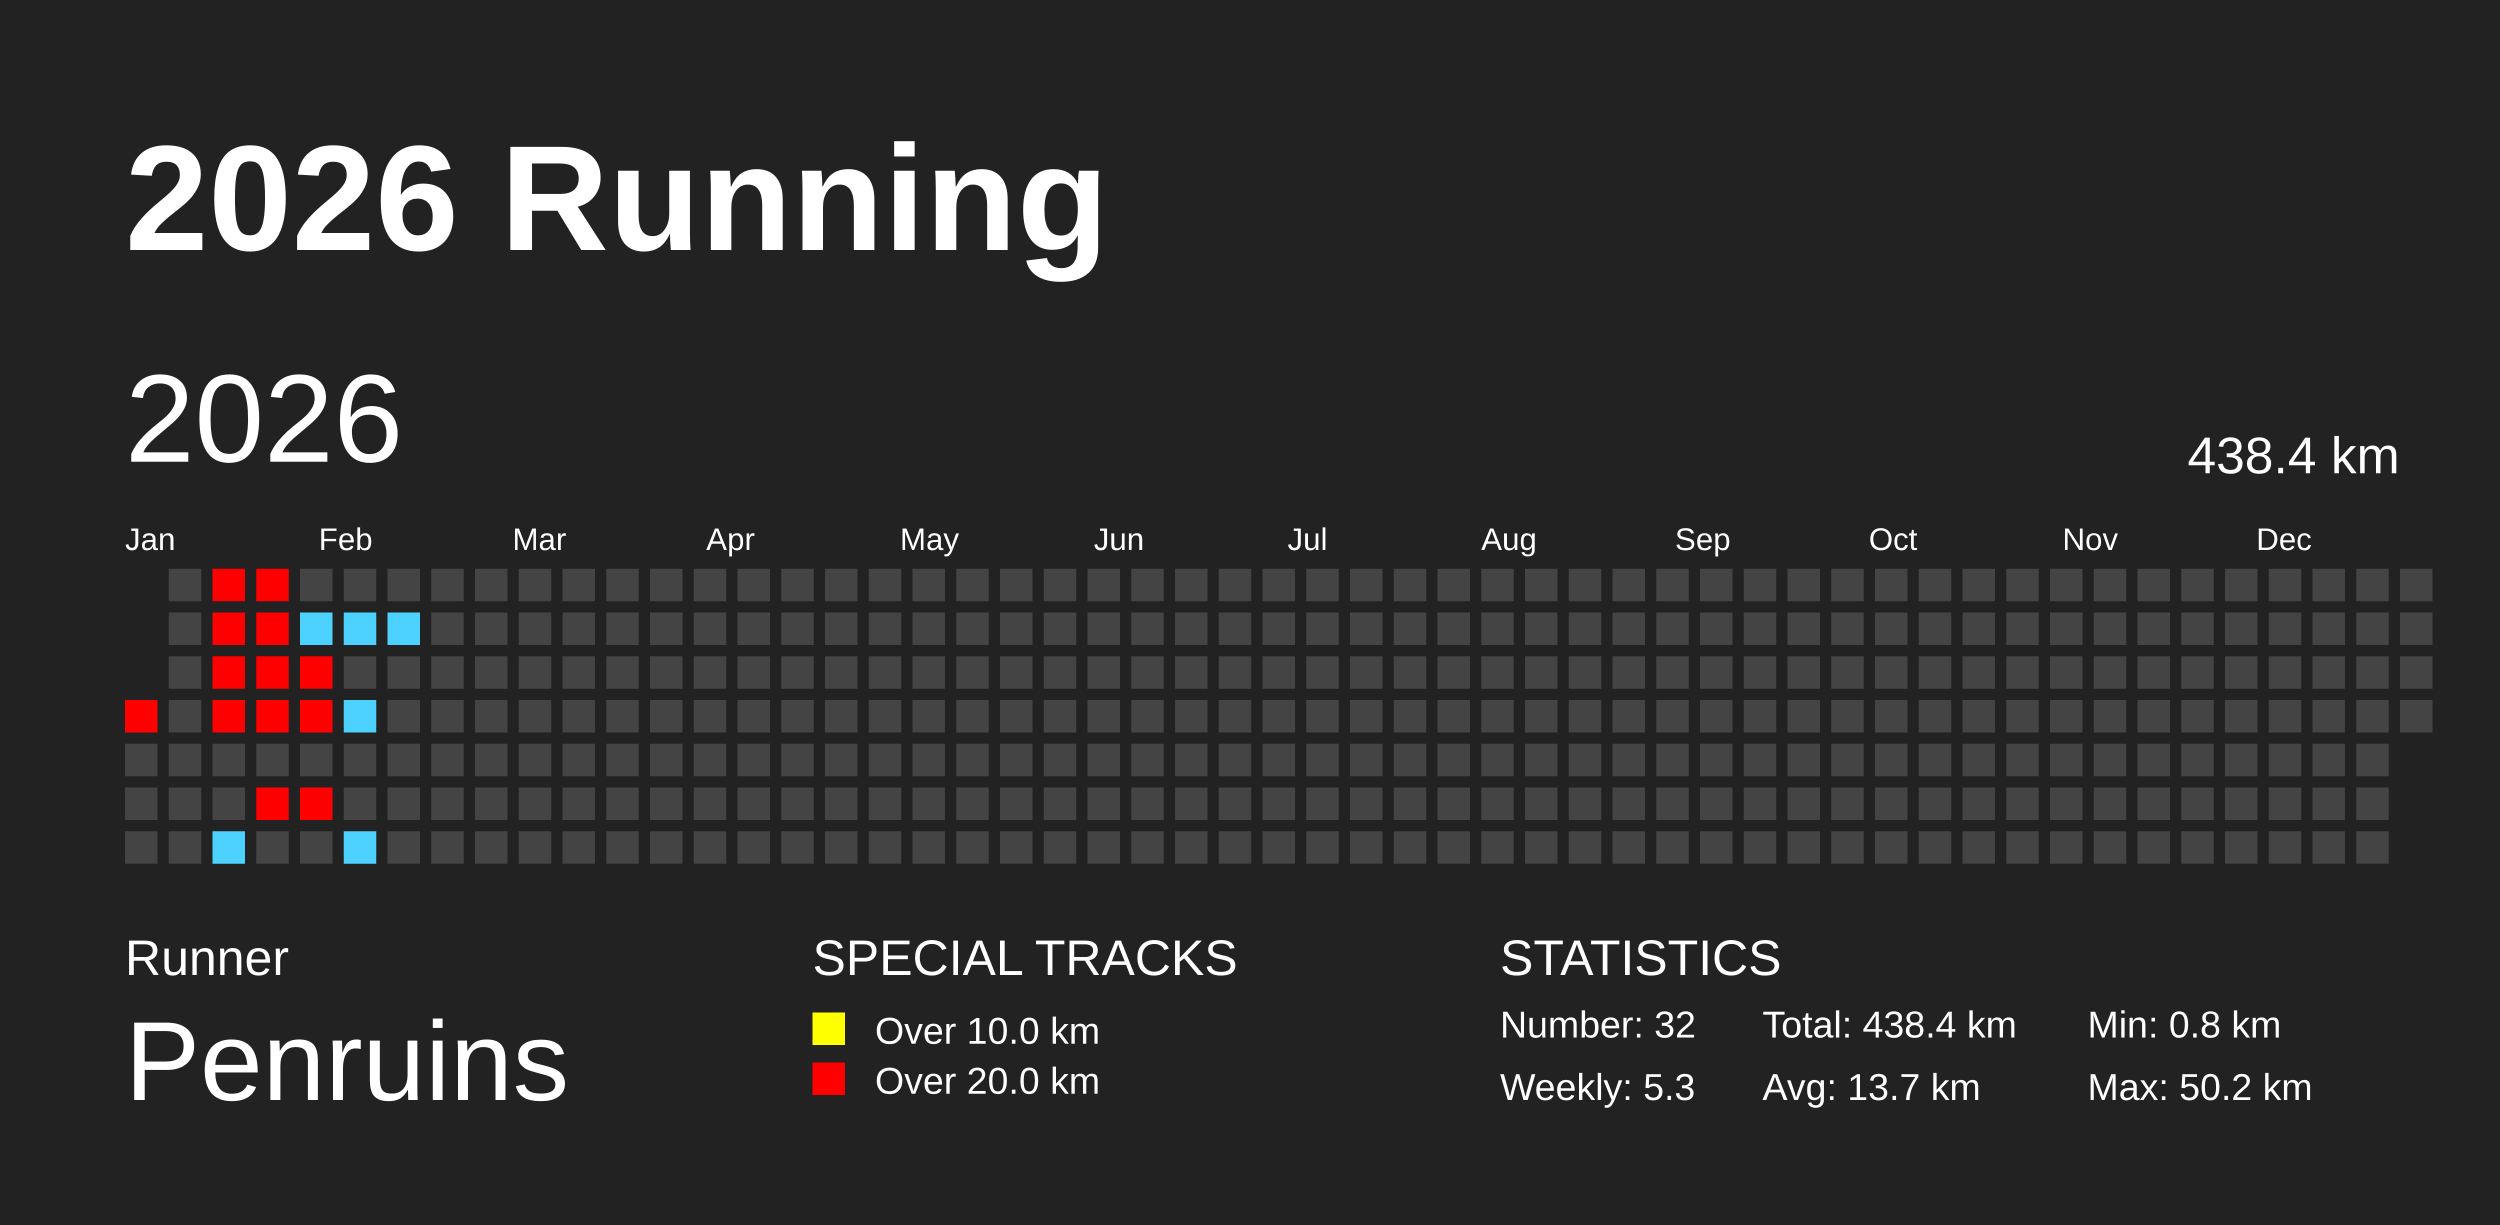
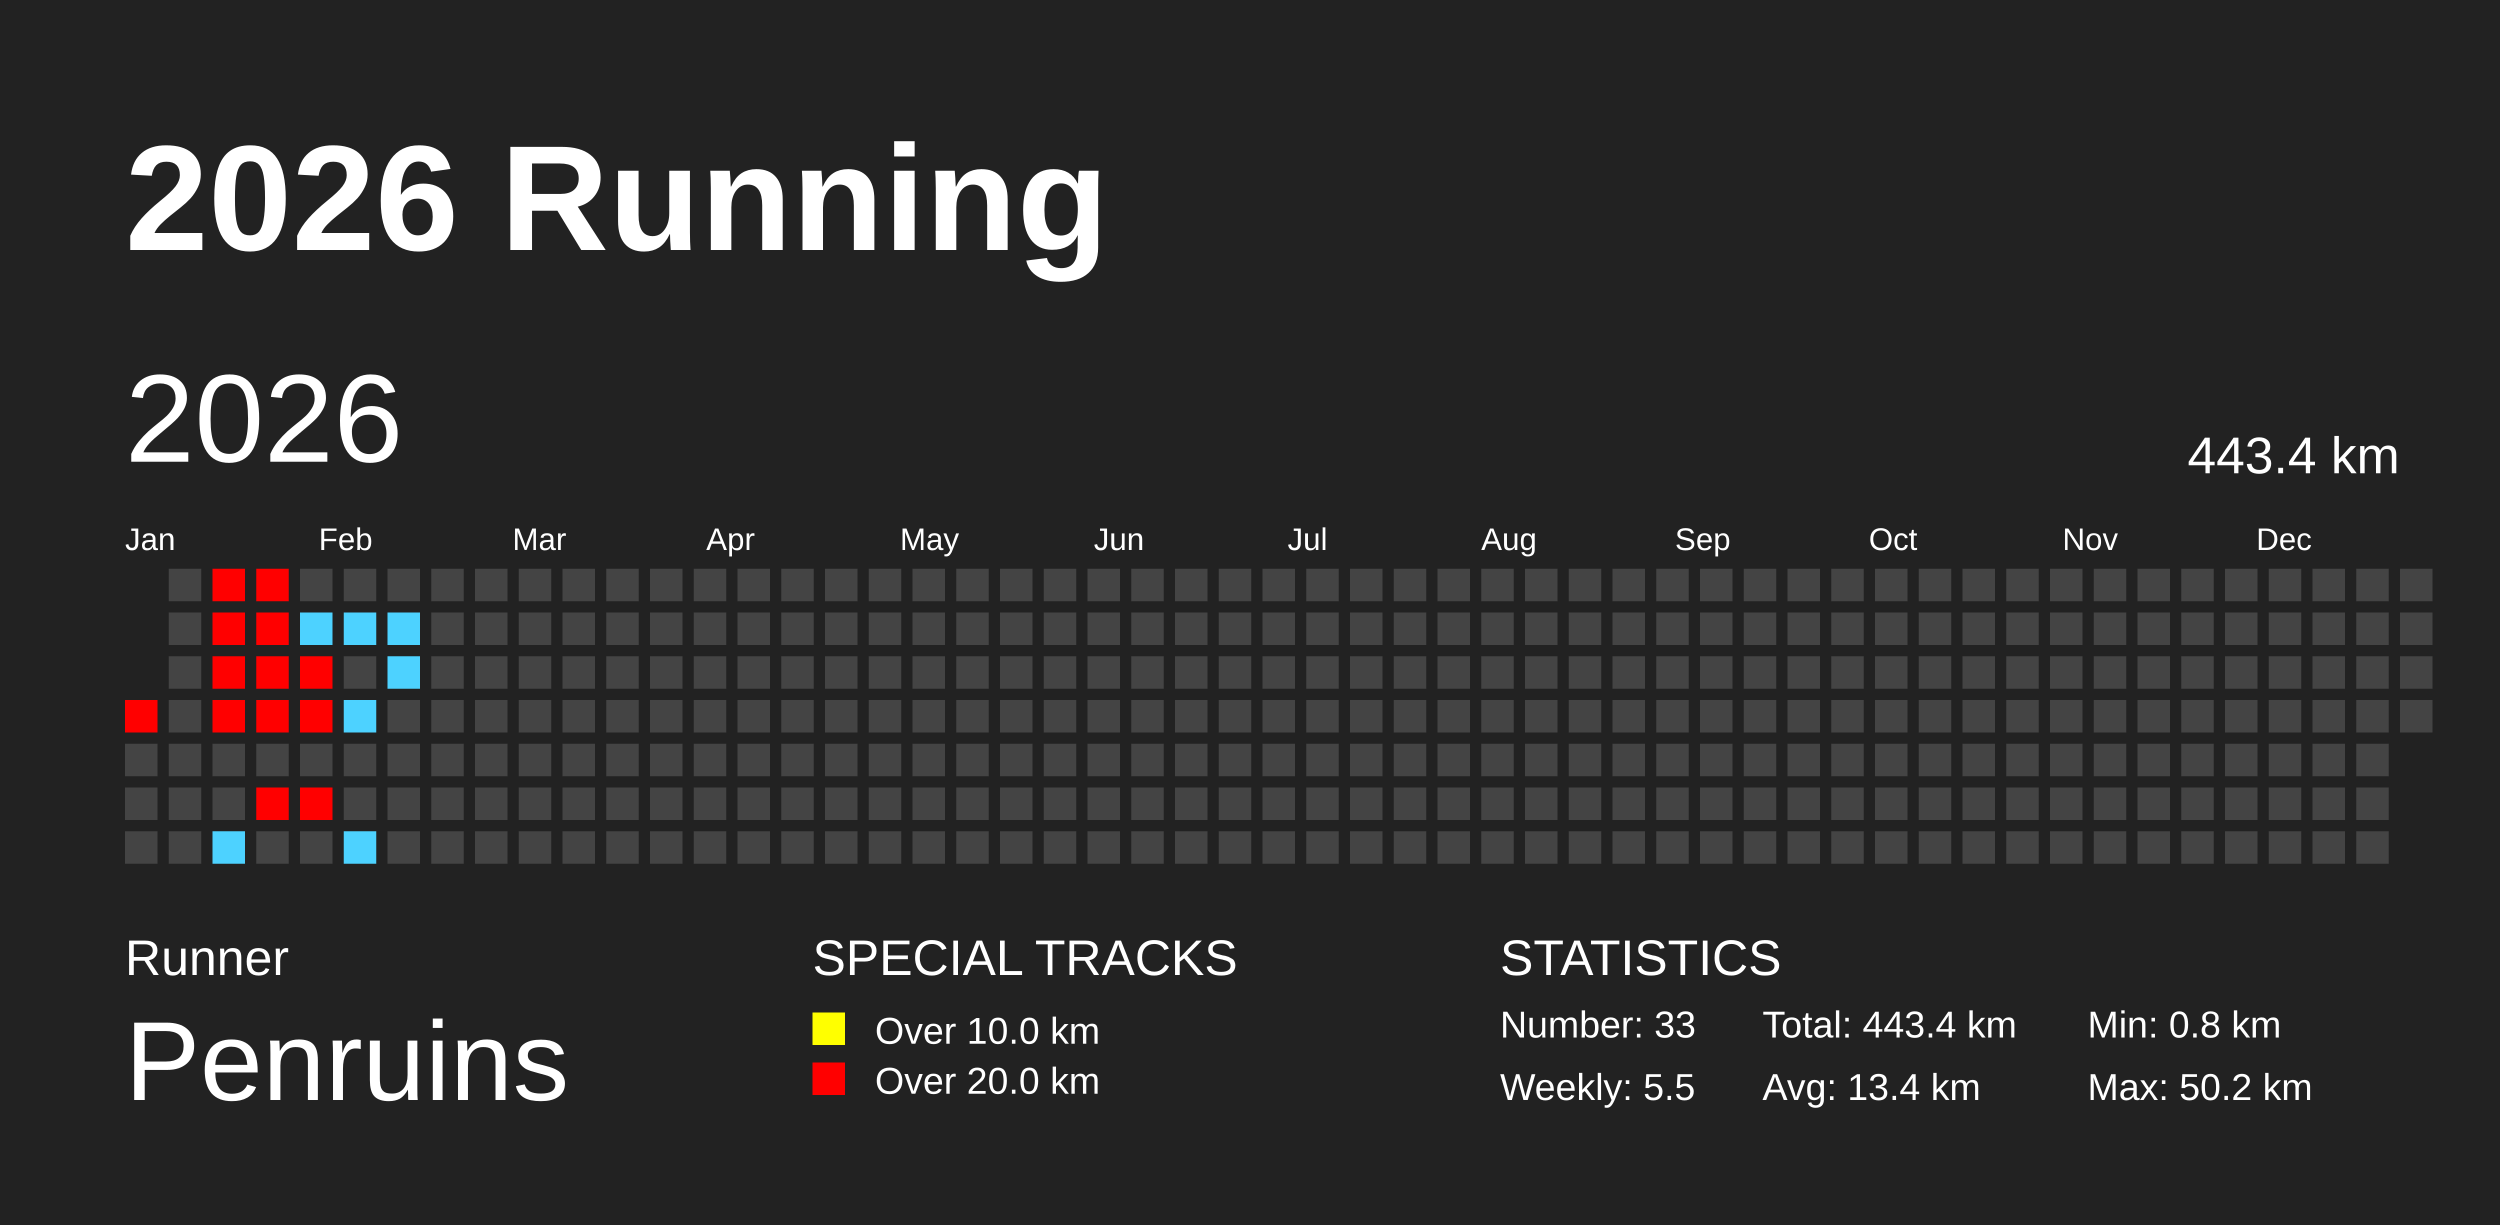
<svg xmlns="http://www.w3.org/2000/svg" baseProfile="full" height="98mm" version="1.1" viewBox="0,0,200,98" width="200mm">
  <defs />
  <rect fill="#222222" height="98" width="200" x="0" y="0" />
  <text fill="#FFFFFF" style="font-size:12px; font-family:Arial; font-weight:bold;" x="10" y="20">2026 Running</text>
  <text fill="#FFFFFF" style="font-size:4px; font-family:Arial" x="10" y="78">Runner</text>
  <text fill="#FFFFFF" style="font-size:9px; font-family:Arial" x="10" y="88">Penruins</text>
  <text fill="#FFFFFF" style="font-size:4px; font-family:Arial" x="65" y="78">SPECIAL TRACKS</text>
  <rect fill="yellow" height="2.6" width="2.6" x="65" y="81" />
  <text fill="#FFFFFF" style="font-size:3px; font-family:Arial" x="70" y="83.5">Over 10.0 km</text>
  <rect fill="red" height="2.6" width="2.6" x="65" y="85" />
  <text fill="#FFFFFF" style="font-size:3px; font-family:Arial" x="70" y="87.5">Over 20.0 km</text>
  <text fill="#FFFFFF" style="font-size:4px; font-family:Arial" x="120" y="78">STATISTICS</text>
-   <text fill="#FFFFFF" style="font-size:3px; font-family:Arial" x="120" y="83">Number: 32</text>
-   <text fill="#FFFFFF" style="font-size:3px; font-family:Arial" x="120" y="88">Weekly: 5.3</text>
-   <text fill="#FFFFFF" style="font-size:3px; font-family:Arial" x="141" y="83">Total: 438.4 km</text>
-   <text fill="#FFFFFF" style="font-size:3px; font-family:Arial" x="141" y="88">Avg: 13.7 km</text>
+   <text fill="#FFFFFF" style="font-size:3px; font-family:Arial" x="120" y="83">Number: 33</text>
+   <text fill="#FFFFFF" style="font-size:3px; font-family:Arial" x="120" y="88">Weekly: 5.5</text>
+   <text fill="#FFFFFF" style="font-size:3px; font-family:Arial" x="141" y="83">Total: 443.4 km</text>
+   <text fill="#FFFFFF" style="font-size:3px; font-family:Arial" x="141" y="88">Avg: 13.4 km</text>
  <text fill="#FFFFFF" style="font-size:3px; font-family:Arial" x="167" y="83">Min: 0.8 km</text>
  <text fill="#FFFFFF" style="font-size:3px; font-family:Arial" x="167" y="88">Max: 50.2 km</text>
  <text dominant-baseline="hanging" fill="#FFFFFF" style="font-size:10.0px; font-family:Arial;" x="10" y="30">2026</text>
-   <text dominant-baseline="hanging" fill="#FFFFFF" style="font-size:4.125px; font-family:Arial;" x="175" y="35">438.4 km</text>
+   <text dominant-baseline="hanging" fill="#FFFFFF" style="font-size:4.125px; font-family:Arial;" x="175" y="35">443.4 km</text>
  <text fill="#FFFFFF" style="font-size:2.5px; font-family:Arial" x="10.0" y="44">Jan</text>
  <text fill="#FFFFFF" style="font-size:2.5px; font-family:Arial" x="25.5" y="44">Feb</text>
  <text fill="#FFFFFF" style="font-size:2.5px; font-family:Arial" x="41.0" y="44">Mar</text>
  <text fill="#FFFFFF" style="font-size:2.5px; font-family:Arial" x="56.5" y="44">Apr</text>
  <text fill="#FFFFFF" style="font-size:2.5px; font-family:Arial" x="72.0" y="44">May</text>
  <text fill="#FFFFFF" style="font-size:2.5px; font-family:Arial" x="87.5" y="44">Jun</text>
  <text fill="#FFFFFF" style="font-size:2.5px; font-family:Arial" x="103.0" y="44">Jul</text>
  <text fill="#FFFFFF" style="font-size:2.5px; font-family:Arial" x="118.5" y="44">Aug</text>
  <text fill="#FFFFFF" style="font-size:2.5px; font-family:Arial" x="134.0" y="44">Sep</text>
  <text fill="#FFFFFF" style="font-size:2.5px; font-family:Arial" x="149.5" y="44">Oct</text>
  <text fill="#FFFFFF" style="font-size:2.5px; font-family:Arial" x="165.0" y="44">Nov</text>
  <text fill="#FFFFFF" style="font-size:2.5px; font-family:Arial" x="180.5" y="44">Dec</text>
  <rect fill="red" height="2.6" width="2.6" x="10.0" y="56.0" />
  <rect fill="#444444" height="2.6" width="2.6" x="10.0" y="59.5" />
  <rect fill="#444444" height="2.6" width="2.6" x="10.0" y="63.0" />
  <rect fill="#444444" height="2.6" width="2.6" x="10.0" y="66.5" />
  <rect fill="#444444" height="2.6" width="2.6" x="13.5" y="45.5" />
  <rect fill="#444444" height="2.6" width="2.6" x="13.5" y="49.0" />
  <rect fill="#444444" height="2.6" width="2.6" x="13.5" y="52.5" />
  <rect fill="#444444" height="2.6" width="2.6" x="13.5" y="56.0" />
  <rect fill="#444444" height="2.6" width="2.6" x="13.5" y="59.5" />
  <rect fill="#444444" height="2.6" width="2.6" x="13.5" y="63.0" />
  <rect fill="#444444" height="2.6" width="2.6" x="13.5" y="66.5" />
  <rect fill="red" height="2.6" width="2.6" x="17.0" y="45.5" />
  <rect fill="red" height="2.6" width="2.6" x="17.0" y="49.0" />
  <rect fill="red" height="2.6" width="2.6" x="17.0" y="52.5" />
  <rect fill="red" height="2.6" width="2.6" x="17.0" y="56.0" />
  <rect fill="#444444" height="2.6" width="2.6" x="17.0" y="59.5" />
  <rect fill="#444444" height="2.6" width="2.6" x="17.0" y="63.0" />
  <rect fill="#4dd2ff" height="2.6" width="2.6" x="17.0" y="66.5" />
  <rect fill="red" height="2.6" width="2.6" x="20.5" y="45.5" />
  <rect fill="red" height="2.6" width="2.6" x="20.5" y="49.0" />
  <rect fill="red" height="2.6" width="2.6" x="20.5" y="52.5" />
  <rect fill="red" height="2.6" width="2.6" x="20.5" y="56.0" />
  <rect fill="#444444" height="2.6" width="2.6" x="20.5" y="59.5" />
  <rect fill="red" height="2.6" width="2.6" x="20.5" y="63.0" />
  <rect fill="#444444" height="2.6" width="2.6" x="20.5" y="66.5" />
  <rect fill="#444444" height="2.6" width="2.6" x="24.0" y="45.5" />
  <rect fill="#4dd2ff" height="2.6" width="2.6" x="24.0" y="49.0" />
  <rect fill="red" height="2.6" width="2.6" x="24.0" y="52.5" />
  <rect fill="red" height="2.6" width="2.6" x="24.0" y="56.0" />
  <rect fill="#444444" height="2.6" width="2.6" x="24.0" y="59.5" />
  <rect fill="red" height="2.6" width="2.6" x="24.0" y="63.0" />
  <rect fill="#444444" height="2.6" width="2.6" x="24.0" y="66.5" />
  <rect fill="#444444" height="2.6" width="2.6" x="27.5" y="45.5" />
  <rect fill="#4dd2ff" height="2.6" width="2.6" x="27.5" y="49.0" />
  <rect fill="#444444" height="2.6" width="2.6" x="27.5" y="52.5" />
  <rect fill="#4dd2ff" height="2.6" width="2.6" x="27.5" y="56.0" />
  <rect fill="#444444" height="2.6" width="2.6" x="27.5" y="59.5" />
  <rect fill="#444444" height="2.6" width="2.6" x="27.5" y="63.0" />
  <rect fill="#4dd2ff" height="2.6" width="2.6" x="27.5" y="66.5" />
  <rect fill="#444444" height="2.6" width="2.6" x="31.0" y="45.5" />
  <rect fill="#4dd2ff" height="2.6" width="2.6" x="31.0" y="49.0" />
-   <rect fill="#444444" height="2.6" width="2.6" x="31.0" y="52.5" />
+   <rect fill="#4dd2ff" height="2.6" width="2.6" x="31.0" y="52.5" />
  <rect fill="#444444" height="2.6" width="2.6" x="31.0" y="56.0" />
  <rect fill="#444444" height="2.6" width="2.6" x="31.0" y="59.5" />
  <rect fill="#444444" height="2.6" width="2.6" x="31.0" y="63.0" />
  <rect fill="#444444" height="2.6" width="2.6" x="31.0" y="66.5" />
  <rect fill="#444444" height="2.6" width="2.6" x="34.5" y="45.5" />
  <rect fill="#444444" height="2.6" width="2.6" x="34.5" y="49.0" />
  <rect fill="#444444" height="2.6" width="2.6" x="34.5" y="52.5" />
  <rect fill="#444444" height="2.6" width="2.6" x="34.5" y="56.0" />
  <rect fill="#444444" height="2.6" width="2.6" x="34.5" y="59.5" />
  <rect fill="#444444" height="2.6" width="2.6" x="34.5" y="63.0" />
  <rect fill="#444444" height="2.6" width="2.6" x="34.5" y="66.5" />
  <rect fill="#444444" height="2.6" width="2.6" x="38.0" y="45.5" />
  <rect fill="#444444" height="2.6" width="2.6" x="38.0" y="49.0" />
  <rect fill="#444444" height="2.6" width="2.6" x="38.0" y="52.5" />
  <rect fill="#444444" height="2.6" width="2.6" x="38.0" y="56.0" />
  <rect fill="#444444" height="2.6" width="2.6" x="38.0" y="59.5" />
  <rect fill="#444444" height="2.6" width="2.6" x="38.0" y="63.0" />
  <rect fill="#444444" height="2.6" width="2.6" x="38.0" y="66.5" />
  <rect fill="#444444" height="2.6" width="2.6" x="41.5" y="45.5" />
  <rect fill="#444444" height="2.6" width="2.6" x="41.5" y="49.0" />
  <rect fill="#444444" height="2.6" width="2.6" x="41.5" y="52.5" />
  <rect fill="#444444" height="2.6" width="2.6" x="41.5" y="56.0" />
  <rect fill="#444444" height="2.6" width="2.6" x="41.5" y="59.5" />
  <rect fill="#444444" height="2.6" width="2.6" x="41.5" y="63.0" />
  <rect fill="#444444" height="2.6" width="2.6" x="41.5" y="66.5" />
  <rect fill="#444444" height="2.6" width="2.6" x="45.0" y="45.5" />
  <rect fill="#444444" height="2.6" width="2.6" x="45.0" y="49.0" />
  <rect fill="#444444" height="2.6" width="2.6" x="45.0" y="52.5" />
  <rect fill="#444444" height="2.6" width="2.6" x="45.0" y="56.0" />
  <rect fill="#444444" height="2.6" width="2.6" x="45.0" y="59.5" />
  <rect fill="#444444" height="2.6" width="2.6" x="45.0" y="63.0" />
  <rect fill="#444444" height="2.6" width="2.6" x="45.0" y="66.5" />
  <rect fill="#444444" height="2.6" width="2.6" x="48.5" y="45.5" />
  <rect fill="#444444" height="2.6" width="2.6" x="48.5" y="49.0" />
  <rect fill="#444444" height="2.6" width="2.6" x="48.5" y="52.5" />
  <rect fill="#444444" height="2.6" width="2.6" x="48.5" y="56.0" />
  <rect fill="#444444" height="2.6" width="2.6" x="48.5" y="59.5" />
  <rect fill="#444444" height="2.6" width="2.6" x="48.5" y="63.0" />
  <rect fill="#444444" height="2.6" width="2.6" x="48.5" y="66.5" />
  <rect fill="#444444" height="2.6" width="2.6" x="52.0" y="45.5" />
  <rect fill="#444444" height="2.6" width="2.6" x="52.0" y="49.0" />
  <rect fill="#444444" height="2.6" width="2.6" x="52.0" y="52.5" />
  <rect fill="#444444" height="2.6" width="2.6" x="52.0" y="56.0" />
  <rect fill="#444444" height="2.6" width="2.6" x="52.0" y="59.5" />
  <rect fill="#444444" height="2.6" width="2.6" x="52.0" y="63.0" />
  <rect fill="#444444" height="2.6" width="2.6" x="52.0" y="66.5" />
  <rect fill="#444444" height="2.6" width="2.6" x="55.5" y="45.5" />
  <rect fill="#444444" height="2.6" width="2.6" x="55.5" y="49.0" />
  <rect fill="#444444" height="2.6" width="2.6" x="55.5" y="52.5" />
  <rect fill="#444444" height="2.6" width="2.6" x="55.5" y="56.0" />
  <rect fill="#444444" height="2.6" width="2.6" x="55.5" y="59.5" />
  <rect fill="#444444" height="2.6" width="2.6" x="55.5" y="63.0" />
  <rect fill="#444444" height="2.6" width="2.6" x="55.5" y="66.5" />
  <rect fill="#444444" height="2.6" width="2.6" x="59.0" y="45.5" />
  <rect fill="#444444" height="2.6" width="2.6" x="59.0" y="49.0" />
  <rect fill="#444444" height="2.6" width="2.6" x="59.0" y="52.5" />
  <rect fill="#444444" height="2.6" width="2.6" x="59.0" y="56.0" />
  <rect fill="#444444" height="2.6" width="2.6" x="59.0" y="59.5" />
  <rect fill="#444444" height="2.6" width="2.6" x="59.0" y="63.0" />
  <rect fill="#444444" height="2.6" width="2.6" x="59.0" y="66.5" />
  <rect fill="#444444" height="2.6" width="2.6" x="62.5" y="45.5" />
  <rect fill="#444444" height="2.6" width="2.6" x="62.5" y="49.0" />
  <rect fill="#444444" height="2.6" width="2.6" x="62.5" y="52.5" />
  <rect fill="#444444" height="2.6" width="2.6" x="62.5" y="56.0" />
  <rect fill="#444444" height="2.6" width="2.6" x="62.5" y="59.5" />
  <rect fill="#444444" height="2.6" width="2.6" x="62.5" y="63.0" />
  <rect fill="#444444" height="2.6" width="2.6" x="62.5" y="66.5" />
  <rect fill="#444444" height="2.6" width="2.6" x="66.0" y="45.5" />
  <rect fill="#444444" height="2.6" width="2.6" x="66.0" y="49.0" />
  <rect fill="#444444" height="2.6" width="2.6" x="66.0" y="52.5" />
  <rect fill="#444444" height="2.6" width="2.6" x="66.0" y="56.0" />
  <rect fill="#444444" height="2.6" width="2.6" x="66.0" y="59.5" />
  <rect fill="#444444" height="2.6" width="2.6" x="66.0" y="63.0" />
  <rect fill="#444444" height="2.6" width="2.6" x="66.0" y="66.5" />
  <rect fill="#444444" height="2.6" width="2.6" x="69.5" y="45.5" />
  <rect fill="#444444" height="2.6" width="2.6" x="69.5" y="49.0" />
  <rect fill="#444444" height="2.6" width="2.6" x="69.5" y="52.5" />
  <rect fill="#444444" height="2.6" width="2.6" x="69.5" y="56.0" />
  <rect fill="#444444" height="2.6" width="2.6" x="69.5" y="59.5" />
  <rect fill="#444444" height="2.6" width="2.6" x="69.5" y="63.0" />
  <rect fill="#444444" height="2.6" width="2.6" x="69.5" y="66.5" />
  <rect fill="#444444" height="2.6" width="2.6" x="73.0" y="45.5" />
  <rect fill="#444444" height="2.6" width="2.6" x="73.0" y="49.0" />
  <rect fill="#444444" height="2.6" width="2.6" x="73.0" y="52.5" />
  <rect fill="#444444" height="2.6" width="2.6" x="73.0" y="56.0" />
  <rect fill="#444444" height="2.6" width="2.6" x="73.0" y="59.5" />
  <rect fill="#444444" height="2.6" width="2.6" x="73.0" y="63.0" />
  <rect fill="#444444" height="2.6" width="2.6" x="73.0" y="66.5" />
  <rect fill="#444444" height="2.6" width="2.6" x="76.5" y="45.5" />
  <rect fill="#444444" height="2.6" width="2.6" x="76.5" y="49.0" />
  <rect fill="#444444" height="2.6" width="2.6" x="76.5" y="52.5" />
  <rect fill="#444444" height="2.6" width="2.6" x="76.5" y="56.0" />
  <rect fill="#444444" height="2.6" width="2.6" x="76.5" y="59.5" />
  <rect fill="#444444" height="2.6" width="2.6" x="76.5" y="63.0" />
  <rect fill="#444444" height="2.6" width="2.6" x="76.5" y="66.5" />
  <rect fill="#444444" height="2.6" width="2.6" x="80.0" y="45.5" />
  <rect fill="#444444" height="2.6" width="2.6" x="80.0" y="49.0" />
  <rect fill="#444444" height="2.6" width="2.6" x="80.0" y="52.5" />
  <rect fill="#444444" height="2.6" width="2.6" x="80.0" y="56.0" />
  <rect fill="#444444" height="2.6" width="2.6" x="80.0" y="59.5" />
  <rect fill="#444444" height="2.6" width="2.6" x="80.0" y="63.0" />
  <rect fill="#444444" height="2.6" width="2.6" x="80.0" y="66.5" />
  <rect fill="#444444" height="2.6" width="2.6" x="83.5" y="45.5" />
  <rect fill="#444444" height="2.6" width="2.6" x="83.5" y="49.0" />
  <rect fill="#444444" height="2.6" width="2.6" x="83.5" y="52.5" />
  <rect fill="#444444" height="2.6" width="2.6" x="83.5" y="56.0" />
  <rect fill="#444444" height="2.6" width="2.6" x="83.5" y="59.5" />
  <rect fill="#444444" height="2.6" width="2.6" x="83.5" y="63.0" />
  <rect fill="#444444" height="2.6" width="2.6" x="83.5" y="66.5" />
  <rect fill="#444444" height="2.6" width="2.6" x="87.0" y="45.5" />
  <rect fill="#444444" height="2.6" width="2.6" x="87.0" y="49.0" />
  <rect fill="#444444" height="2.6" width="2.6" x="87.0" y="52.5" />
  <rect fill="#444444" height="2.6" width="2.6" x="87.0" y="56.0" />
  <rect fill="#444444" height="2.6" width="2.6" x="87.0" y="59.5" />
  <rect fill="#444444" height="2.6" width="2.6" x="87.0" y="63.0" />
  <rect fill="#444444" height="2.6" width="2.6" x="87.0" y="66.5" />
  <rect fill="#444444" height="2.6" width="2.6" x="90.5" y="45.5" />
  <rect fill="#444444" height="2.6" width="2.6" x="90.5" y="49.0" />
  <rect fill="#444444" height="2.6" width="2.6" x="90.5" y="52.5" />
  <rect fill="#444444" height="2.6" width="2.6" x="90.5" y="56.0" />
  <rect fill="#444444" height="2.6" width="2.6" x="90.5" y="59.5" />
  <rect fill="#444444" height="2.6" width="2.6" x="90.5" y="63.0" />
  <rect fill="#444444" height="2.6" width="2.6" x="90.5" y="66.5" />
  <rect fill="#444444" height="2.6" width="2.6" x="94.0" y="45.5" />
  <rect fill="#444444" height="2.6" width="2.6" x="94.0" y="49.0" />
  <rect fill="#444444" height="2.6" width="2.6" x="94.0" y="52.5" />
  <rect fill="#444444" height="2.6" width="2.6" x="94.0" y="56.0" />
  <rect fill="#444444" height="2.6" width="2.6" x="94.0" y="59.5" />
  <rect fill="#444444" height="2.6" width="2.6" x="94.0" y="63.0" />
  <rect fill="#444444" height="2.6" width="2.6" x="94.0" y="66.5" />
  <rect fill="#444444" height="2.6" width="2.6" x="97.5" y="45.5" />
  <rect fill="#444444" height="2.6" width="2.6" x="97.5" y="49.0" />
  <rect fill="#444444" height="2.6" width="2.6" x="97.5" y="52.5" />
  <rect fill="#444444" height="2.6" width="2.6" x="97.5" y="56.0" />
  <rect fill="#444444" height="2.6" width="2.6" x="97.5" y="59.5" />
  <rect fill="#444444" height="2.6" width="2.6" x="97.5" y="63.0" />
  <rect fill="#444444" height="2.6" width="2.6" x="97.5" y="66.5" />
  <rect fill="#444444" height="2.6" width="2.6" x="101.0" y="45.5" />
  <rect fill="#444444" height="2.6" width="2.6" x="101.0" y="49.0" />
  <rect fill="#444444" height="2.6" width="2.6" x="101.0" y="52.5" />
  <rect fill="#444444" height="2.6" width="2.6" x="101.0" y="56.0" />
  <rect fill="#444444" height="2.6" width="2.6" x="101.0" y="59.5" />
  <rect fill="#444444" height="2.6" width="2.6" x="101.0" y="63.0" />
  <rect fill="#444444" height="2.6" width="2.6" x="101.0" y="66.5" />
  <rect fill="#444444" height="2.6" width="2.6" x="104.5" y="45.5" />
  <rect fill="#444444" height="2.6" width="2.6" x="104.5" y="49.0" />
  <rect fill="#444444" height="2.6" width="2.6" x="104.5" y="52.5" />
  <rect fill="#444444" height="2.6" width="2.6" x="104.5" y="56.0" />
  <rect fill="#444444" height="2.6" width="2.6" x="104.5" y="59.5" />
  <rect fill="#444444" height="2.6" width="2.6" x="104.5" y="63.0" />
  <rect fill="#444444" height="2.6" width="2.6" x="104.5" y="66.5" />
  <rect fill="#444444" height="2.6" width="2.6" x="108.0" y="45.5" />
  <rect fill="#444444" height="2.6" width="2.6" x="108.0" y="49.0" />
  <rect fill="#444444" height="2.6" width="2.6" x="108.0" y="52.5" />
  <rect fill="#444444" height="2.6" width="2.6" x="108.0" y="56.0" />
  <rect fill="#444444" height="2.6" width="2.6" x="108.0" y="59.5" />
  <rect fill="#444444" height="2.6" width="2.6" x="108.0" y="63.0" />
  <rect fill="#444444" height="2.6" width="2.6" x="108.0" y="66.5" />
  <rect fill="#444444" height="2.6" width="2.6" x="111.5" y="45.5" />
  <rect fill="#444444" height="2.6" width="2.6" x="111.5" y="49.0" />
  <rect fill="#444444" height="2.6" width="2.6" x="111.5" y="52.5" />
  <rect fill="#444444" height="2.6" width="2.6" x="111.5" y="56.0" />
  <rect fill="#444444" height="2.6" width="2.6" x="111.5" y="59.5" />
  <rect fill="#444444" height="2.6" width="2.6" x="111.5" y="63.0" />
  <rect fill="#444444" height="2.6" width="2.6" x="111.5" y="66.5" />
  <rect fill="#444444" height="2.6" width="2.6" x="115.0" y="45.5" />
  <rect fill="#444444" height="2.6" width="2.6" x="115.0" y="49.0" />
  <rect fill="#444444" height="2.6" width="2.6" x="115.0" y="52.5" />
  <rect fill="#444444" height="2.6" width="2.6" x="115.0" y="56.0" />
  <rect fill="#444444" height="2.6" width="2.6" x="115.0" y="59.5" />
  <rect fill="#444444" height="2.6" width="2.6" x="115.0" y="63.0" />
  <rect fill="#444444" height="2.6" width="2.6" x="115.0" y="66.5" />
  <rect fill="#444444" height="2.6" width="2.6" x="118.5" y="45.5" />
  <rect fill="#444444" height="2.6" width="2.6" x="118.5" y="49.0" />
  <rect fill="#444444" height="2.6" width="2.6" x="118.5" y="52.5" />
  <rect fill="#444444" height="2.6" width="2.6" x="118.5" y="56.0" />
  <rect fill="#444444" height="2.6" width="2.6" x="118.5" y="59.5" />
  <rect fill="#444444" height="2.6" width="2.6" x="118.5" y="63.0" />
  <rect fill="#444444" height="2.6" width="2.6" x="118.5" y="66.5" />
  <rect fill="#444444" height="2.6" width="2.6" x="122.0" y="45.5" />
  <rect fill="#444444" height="2.6" width="2.6" x="122.0" y="49.0" />
  <rect fill="#444444" height="2.6" width="2.6" x="122.0" y="52.5" />
  <rect fill="#444444" height="2.6" width="2.6" x="122.0" y="56.0" />
  <rect fill="#444444" height="2.6" width="2.6" x="122.0" y="59.5" />
  <rect fill="#444444" height="2.6" width="2.6" x="122.0" y="63.0" />
  <rect fill="#444444" height="2.6" width="2.6" x="122.0" y="66.5" />
  <rect fill="#444444" height="2.6" width="2.6" x="125.5" y="45.5" />
  <rect fill="#444444" height="2.6" width="2.6" x="125.5" y="49.0" />
  <rect fill="#444444" height="2.6" width="2.6" x="125.5" y="52.5" />
  <rect fill="#444444" height="2.6" width="2.6" x="125.5" y="56.0" />
  <rect fill="#444444" height="2.6" width="2.6" x="125.5" y="59.5" />
  <rect fill="#444444" height="2.6" width="2.6" x="125.5" y="63.0" />
  <rect fill="#444444" height="2.6" width="2.6" x="125.5" y="66.5" />
  <rect fill="#444444" height="2.6" width="2.6" x="129.0" y="45.5" />
  <rect fill="#444444" height="2.6" width="2.6" x="129.0" y="49.0" />
  <rect fill="#444444" height="2.6" width="2.6" x="129.0" y="52.5" />
  <rect fill="#444444" height="2.6" width="2.6" x="129.0" y="56.0" />
  <rect fill="#444444" height="2.6" width="2.6" x="129.0" y="59.5" />
  <rect fill="#444444" height="2.6" width="2.6" x="129.0" y="63.0" />
  <rect fill="#444444" height="2.6" width="2.6" x="129.0" y="66.5" />
  <rect fill="#444444" height="2.6" width="2.6" x="132.5" y="45.5" />
  <rect fill="#444444" height="2.6" width="2.6" x="132.5" y="49.0" />
  <rect fill="#444444" height="2.6" width="2.6" x="132.5" y="52.5" />
  <rect fill="#444444" height="2.6" width="2.6" x="132.5" y="56.0" />
  <rect fill="#444444" height="2.6" width="2.6" x="132.5" y="59.5" />
  <rect fill="#444444" height="2.6" width="2.6" x="132.5" y="63.0" />
  <rect fill="#444444" height="2.6" width="2.6" x="132.5" y="66.5" />
  <rect fill="#444444" height="2.6" width="2.6" x="136.0" y="45.5" />
  <rect fill="#444444" height="2.6" width="2.6" x="136.0" y="49.0" />
  <rect fill="#444444" height="2.6" width="2.6" x="136.0" y="52.5" />
  <rect fill="#444444" height="2.6" width="2.6" x="136.0" y="56.0" />
  <rect fill="#444444" height="2.6" width="2.6" x="136.0" y="59.5" />
  <rect fill="#444444" height="2.6" width="2.6" x="136.0" y="63.0" />
  <rect fill="#444444" height="2.6" width="2.6" x="136.0" y="66.5" />
  <rect fill="#444444" height="2.6" width="2.6" x="139.5" y="45.5" />
  <rect fill="#444444" height="2.6" width="2.6" x="139.5" y="49.0" />
  <rect fill="#444444" height="2.6" width="2.6" x="139.5" y="52.5" />
  <rect fill="#444444" height="2.6" width="2.6" x="139.5" y="56.0" />
  <rect fill="#444444" height="2.6" width="2.6" x="139.5" y="59.5" />
  <rect fill="#444444" height="2.6" width="2.6" x="139.5" y="63.0" />
  <rect fill="#444444" height="2.6" width="2.6" x="139.5" y="66.5" />
  <rect fill="#444444" height="2.6" width="2.6" x="143.0" y="45.5" />
  <rect fill="#444444" height="2.6" width="2.6" x="143.0" y="49.0" />
  <rect fill="#444444" height="2.6" width="2.6" x="143.0" y="52.5" />
  <rect fill="#444444" height="2.6" width="2.6" x="143.0" y="56.0" />
  <rect fill="#444444" height="2.6" width="2.6" x="143.0" y="59.5" />
  <rect fill="#444444" height="2.6" width="2.6" x="143.0" y="63.0" />
  <rect fill="#444444" height="2.6" width="2.6" x="143.0" y="66.5" />
  <rect fill="#444444" height="2.6" width="2.6" x="146.5" y="45.5" />
  <rect fill="#444444" height="2.6" width="2.6" x="146.5" y="49.0" />
  <rect fill="#444444" height="2.6" width="2.6" x="146.5" y="52.5" />
  <rect fill="#444444" height="2.6" width="2.6" x="146.5" y="56.0" />
  <rect fill="#444444" height="2.6" width="2.6" x="146.5" y="59.5" />
  <rect fill="#444444" height="2.6" width="2.6" x="146.5" y="63.0" />
  <rect fill="#444444" height="2.6" width="2.6" x="146.5" y="66.5" />
  <rect fill="#444444" height="2.6" width="2.6" x="150.0" y="45.5" />
  <rect fill="#444444" height="2.6" width="2.6" x="150.0" y="49.0" />
  <rect fill="#444444" height="2.6" width="2.6" x="150.0" y="52.5" />
  <rect fill="#444444" height="2.6" width="2.6" x="150.0" y="56.0" />
  <rect fill="#444444" height="2.6" width="2.6" x="150.0" y="59.5" />
  <rect fill="#444444" height="2.6" width="2.6" x="150.0" y="63.0" />
  <rect fill="#444444" height="2.6" width="2.6" x="150.0" y="66.5" />
  <rect fill="#444444" height="2.6" width="2.6" x="153.5" y="45.5" />
  <rect fill="#444444" height="2.6" width="2.6" x="153.5" y="49.0" />
  <rect fill="#444444" height="2.6" width="2.6" x="153.5" y="52.5" />
  <rect fill="#444444" height="2.6" width="2.6" x="153.5" y="56.0" />
  <rect fill="#444444" height="2.6" width="2.6" x="153.5" y="59.5" />
  <rect fill="#444444" height="2.6" width="2.6" x="153.5" y="63.0" />
  <rect fill="#444444" height="2.6" width="2.6" x="153.5" y="66.5" />
  <rect fill="#444444" height="2.6" width="2.6" x="157.0" y="45.5" />
  <rect fill="#444444" height="2.6" width="2.6" x="157.0" y="49.0" />
  <rect fill="#444444" height="2.6" width="2.6" x="157.0" y="52.5" />
  <rect fill="#444444" height="2.6" width="2.6" x="157.0" y="56.0" />
  <rect fill="#444444" height="2.6" width="2.6" x="157.0" y="59.5" />
  <rect fill="#444444" height="2.6" width="2.6" x="157.0" y="63.0" />
  <rect fill="#444444" height="2.6" width="2.6" x="157.0" y="66.5" />
  <rect fill="#444444" height="2.6" width="2.6" x="160.5" y="45.5" />
  <rect fill="#444444" height="2.6" width="2.6" x="160.5" y="49.0" />
  <rect fill="#444444" height="2.6" width="2.6" x="160.5" y="52.5" />
  <rect fill="#444444" height="2.6" width="2.6" x="160.5" y="56.0" />
  <rect fill="#444444" height="2.6" width="2.6" x="160.5" y="59.5" />
  <rect fill="#444444" height="2.6" width="2.6" x="160.5" y="63.0" />
  <rect fill="#444444" height="2.6" width="2.6" x="160.5" y="66.5" />
  <rect fill="#444444" height="2.6" width="2.6" x="164.0" y="45.5" />
  <rect fill="#444444" height="2.6" width="2.6" x="164.0" y="49.0" />
  <rect fill="#444444" height="2.6" width="2.6" x="164.0" y="52.5" />
  <rect fill="#444444" height="2.6" width="2.6" x="164.0" y="56.0" />
  <rect fill="#444444" height="2.6" width="2.6" x="164.0" y="59.5" />
  <rect fill="#444444" height="2.6" width="2.6" x="164.0" y="63.0" />
  <rect fill="#444444" height="2.6" width="2.6" x="164.0" y="66.5" />
  <rect fill="#444444" height="2.6" width="2.6" x="167.5" y="45.5" />
  <rect fill="#444444" height="2.6" width="2.6" x="167.5" y="49.0" />
  <rect fill="#444444" height="2.6" width="2.6" x="167.5" y="52.5" />
  <rect fill="#444444" height="2.6" width="2.6" x="167.5" y="56.0" />
  <rect fill="#444444" height="2.6" width="2.6" x="167.5" y="59.5" />
  <rect fill="#444444" height="2.6" width="2.6" x="167.5" y="63.0" />
  <rect fill="#444444" height="2.6" width="2.6" x="167.5" y="66.5" />
  <rect fill="#444444" height="2.6" width="2.6" x="171.0" y="45.5" />
  <rect fill="#444444" height="2.6" width="2.6" x="171.0" y="49.0" />
  <rect fill="#444444" height="2.6" width="2.6" x="171.0" y="52.5" />
  <rect fill="#444444" height="2.6" width="2.6" x="171.0" y="56.0" />
  <rect fill="#444444" height="2.6" width="2.6" x="171.0" y="59.5" />
  <rect fill="#444444" height="2.6" width="2.6" x="171.0" y="63.0" />
  <rect fill="#444444" height="2.6" width="2.6" x="171.0" y="66.5" />
  <rect fill="#444444" height="2.6" width="2.6" x="174.5" y="45.5" />
  <rect fill="#444444" height="2.6" width="2.6" x="174.5" y="49.0" />
  <rect fill="#444444" height="2.6" width="2.6" x="174.5" y="52.5" />
  <rect fill="#444444" height="2.6" width="2.6" x="174.5" y="56.0" />
  <rect fill="#444444" height="2.6" width="2.6" x="174.5" y="59.5" />
  <rect fill="#444444" height="2.6" width="2.6" x="174.5" y="63.0" />
  <rect fill="#444444" height="2.6" width="2.6" x="174.5" y="66.5" />
  <rect fill="#444444" height="2.6" width="2.6" x="178.0" y="45.5" />
  <rect fill="#444444" height="2.6" width="2.6" x="178.0" y="49.0" />
  <rect fill="#444444" height="2.6" width="2.6" x="178.0" y="52.5" />
  <rect fill="#444444" height="2.6" width="2.6" x="178.0" y="56.0" />
  <rect fill="#444444" height="2.6" width="2.6" x="178.0" y="59.5" />
  <rect fill="#444444" height="2.6" width="2.6" x="178.0" y="63.0" />
  <rect fill="#444444" height="2.6" width="2.6" x="178.0" y="66.5" />
  <rect fill="#444444" height="2.6" width="2.6" x="181.5" y="45.5" />
  <rect fill="#444444" height="2.6" width="2.6" x="181.5" y="49.0" />
  <rect fill="#444444" height="2.6" width="2.6" x="181.5" y="52.5" />
  <rect fill="#444444" height="2.6" width="2.6" x="181.5" y="56.0" />
  <rect fill="#444444" height="2.6" width="2.6" x="181.5" y="59.5" />
  <rect fill="#444444" height="2.6" width="2.6" x="181.5" y="63.0" />
  <rect fill="#444444" height="2.6" width="2.6" x="181.5" y="66.5" />
  <rect fill="#444444" height="2.6" width="2.6" x="185.0" y="45.5" />
  <rect fill="#444444" height="2.6" width="2.6" x="185.0" y="49.0" />
  <rect fill="#444444" height="2.6" width="2.6" x="185.0" y="52.5" />
  <rect fill="#444444" height="2.6" width="2.6" x="185.0" y="56.0" />
  <rect fill="#444444" height="2.6" width="2.6" x="185.0" y="59.5" />
  <rect fill="#444444" height="2.6" width="2.6" x="185.0" y="63.0" />
  <rect fill="#444444" height="2.6" width="2.6" x="185.0" y="66.5" />
  <rect fill="#444444" height="2.6" width="2.6" x="188.5" y="45.5" />
  <rect fill="#444444" height="2.6" width="2.6" x="188.5" y="49.0" />
  <rect fill="#444444" height="2.6" width="2.6" x="188.5" y="52.5" />
  <rect fill="#444444" height="2.6" width="2.6" x="188.5" y="56.0" />
  <rect fill="#444444" height="2.6" width="2.6" x="188.5" y="59.5" />
  <rect fill="#444444" height="2.6" width="2.6" x="188.5" y="63.0" />
  <rect fill="#444444" height="2.6" width="2.6" x="188.5" y="66.5" />
  <rect fill="#444444" height="2.6" width="2.6" x="192.0" y="45.5" />
  <rect fill="#444444" height="2.6" width="2.6" x="192.0" y="49.0" />
  <rect fill="#444444" height="2.6" width="2.6" x="192.0" y="52.5" />
  <rect fill="#444444" height="2.6" width="2.6" x="192.0" y="56.0" />
</svg>
